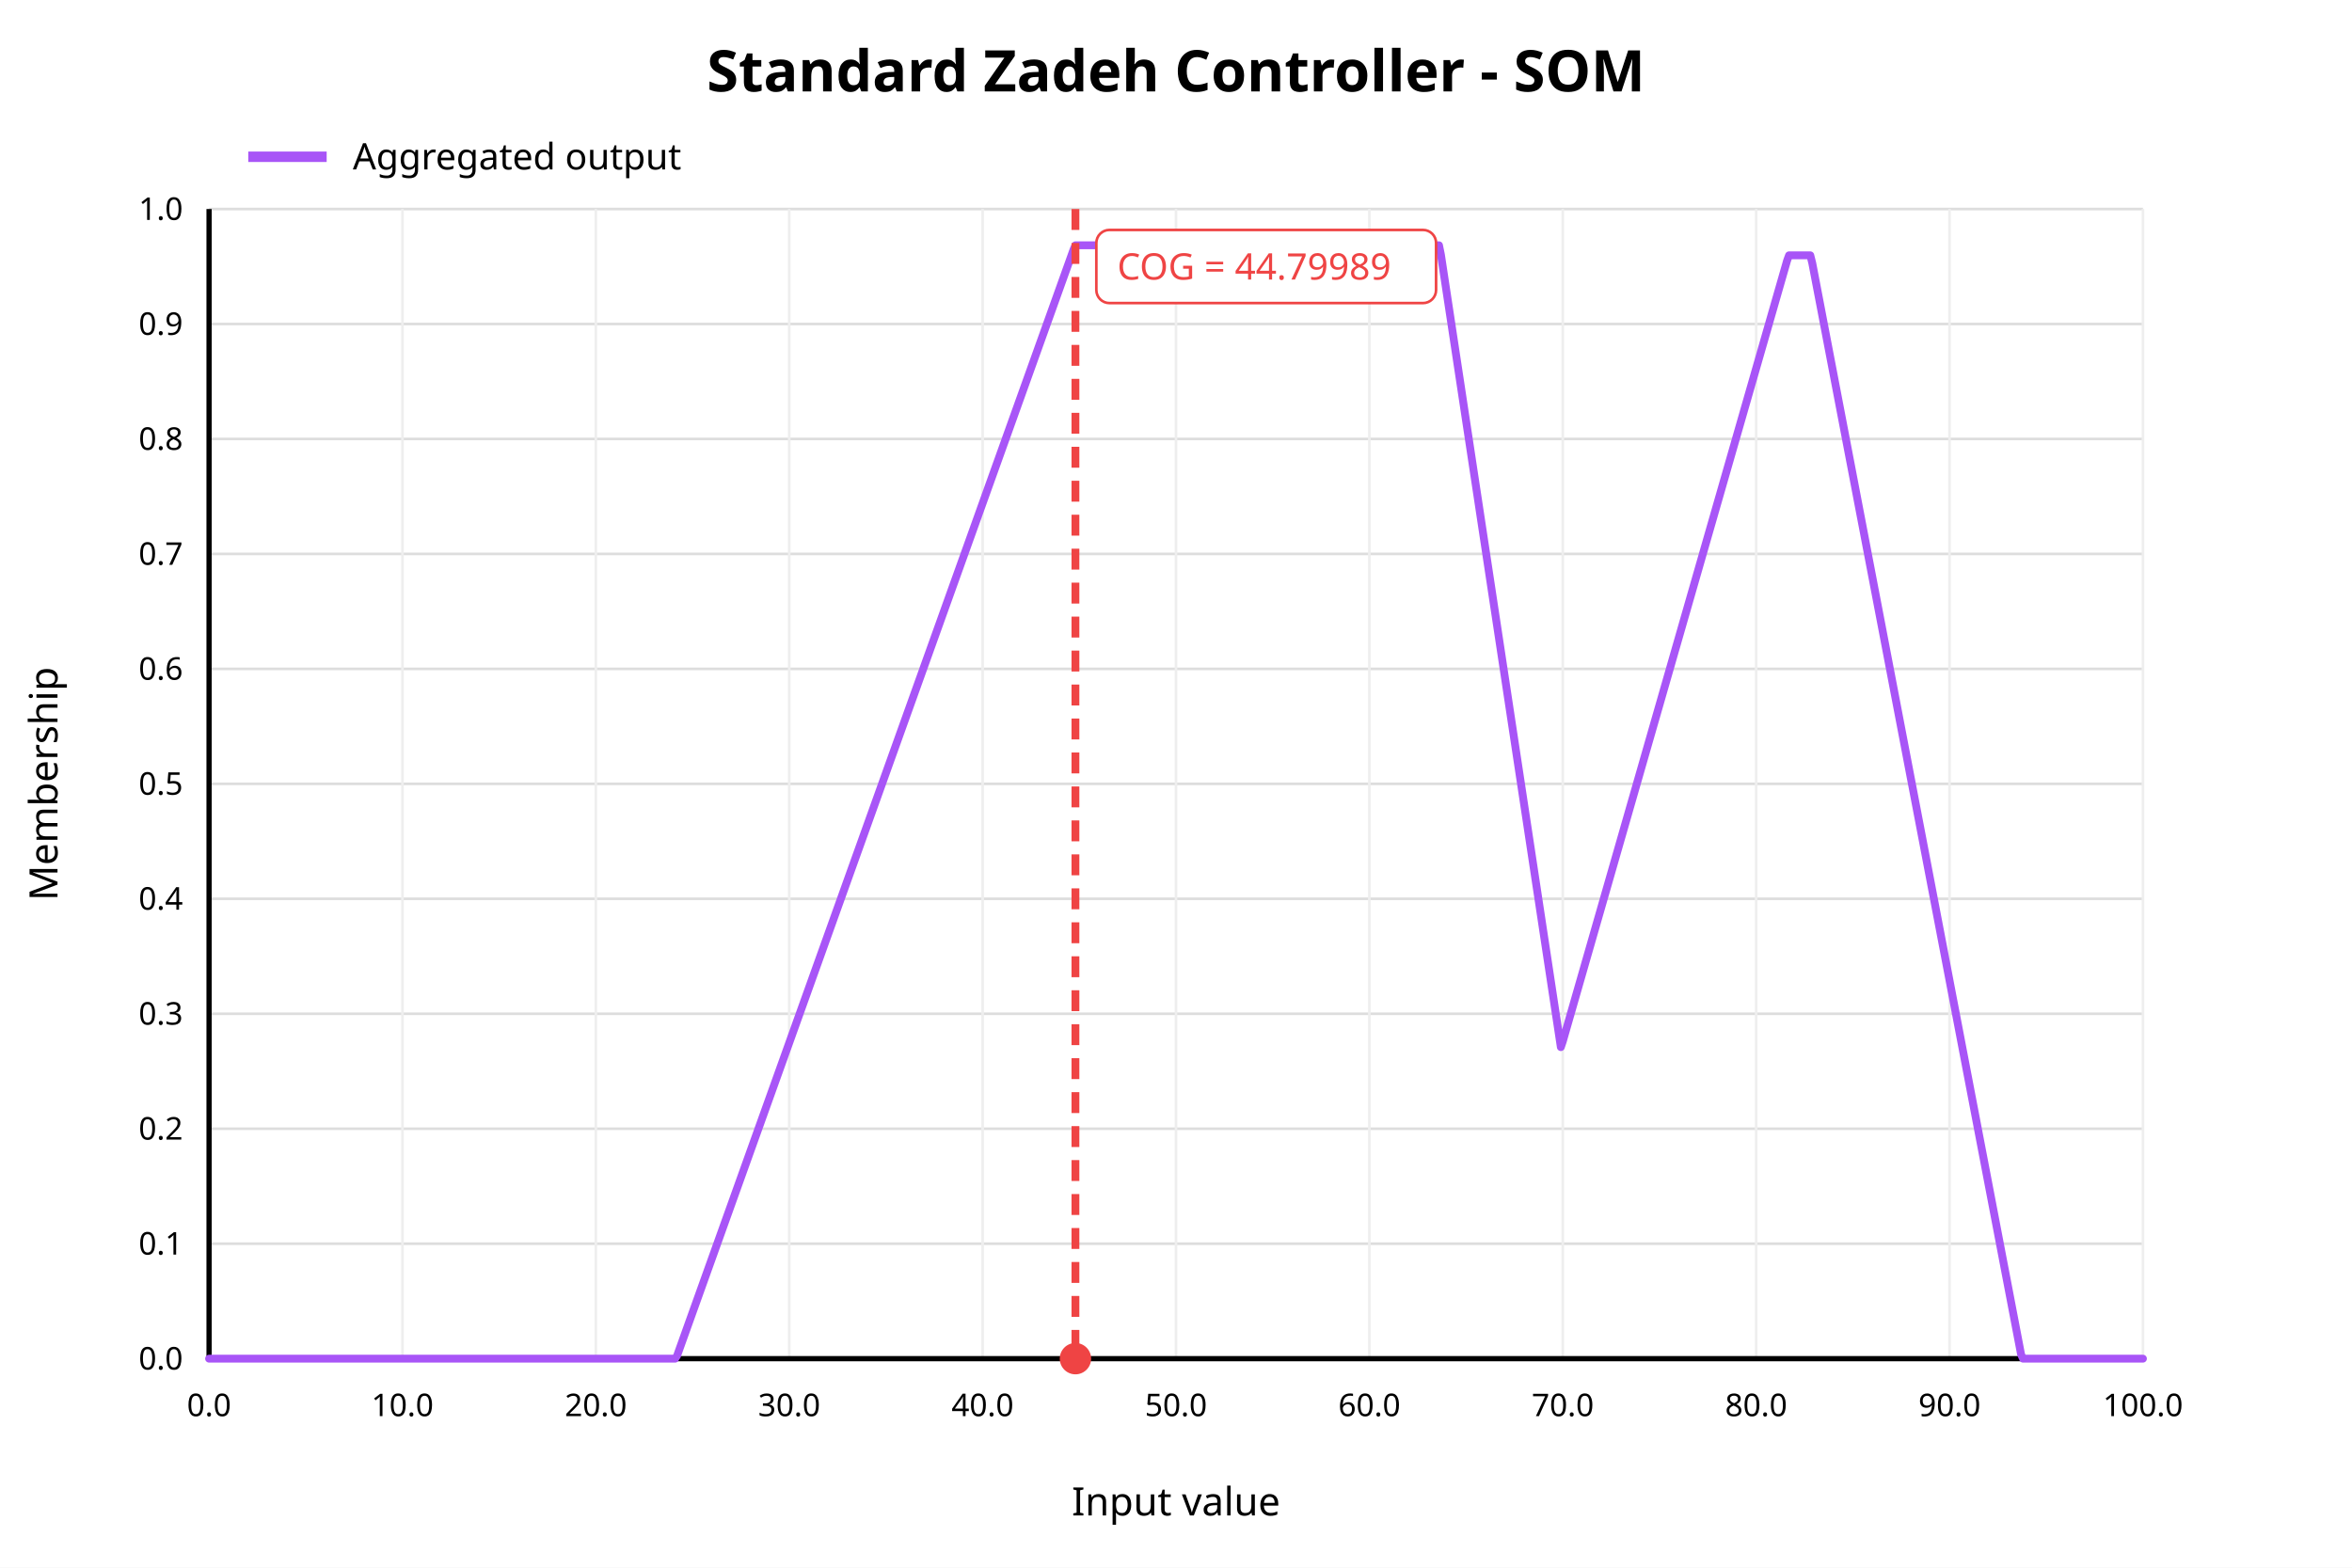
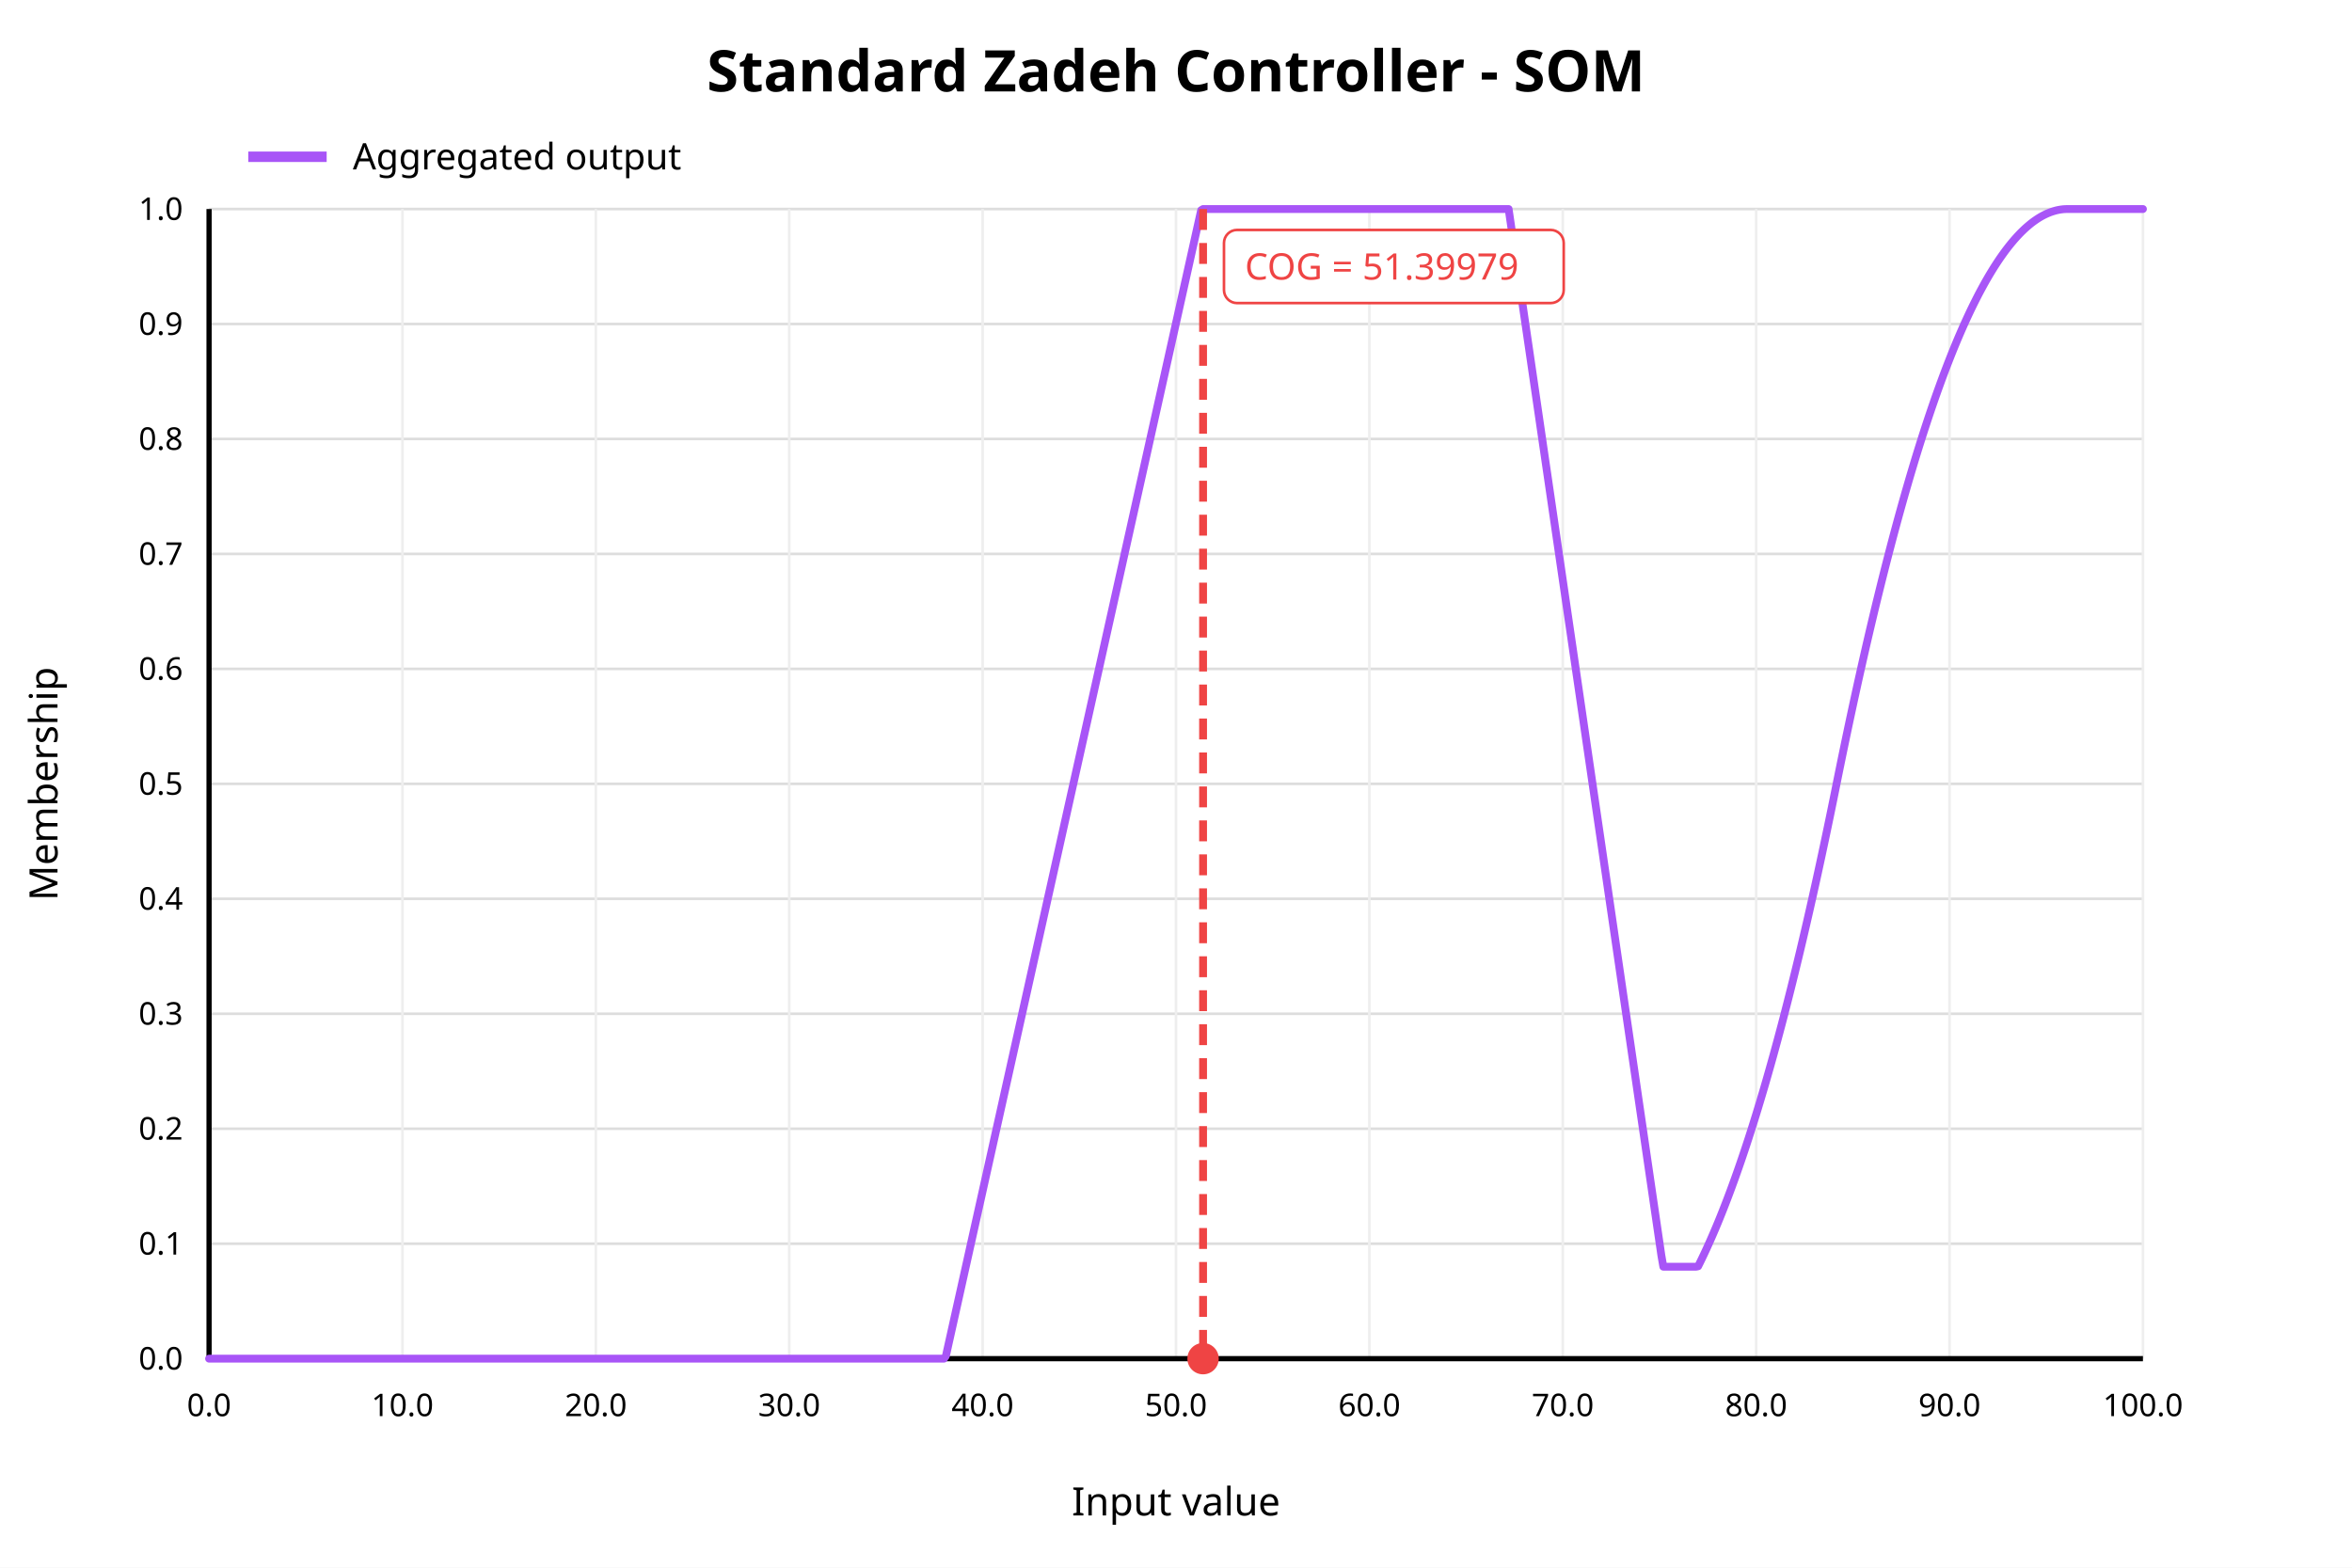
<svg xmlns="http://www.w3.org/2000/svg" width="900" height="600" viewBox="0 0 900 600">
  <rect x="0" y="0" width="900" height="600" fill="white" />
  <text x="450" y="35" text-anchor="middle" font-family="sans-serif" font-size="22" font-weight="bold" fill="black">Standard Zadeh Controller - SOM</text>
  <line x1="80" y1="520.00" x2="820" y2="520.00" stroke="#dddddd" stroke-width="1" />
  <text x="70" y="520.00" text-anchor="end" dominant-baseline="middle" font-family="sans-serif" font-size="12" fill="black">0.0</text>
  <line x1="80" y1="476.00" x2="820" y2="476.00" stroke="#dddddd" stroke-width="1" />
  <text x="70" y="476.00" text-anchor="end" dominant-baseline="middle" font-family="sans-serif" font-size="12" fill="black">0.1</text>
  <line x1="80" y1="432.00" x2="820" y2="432.00" stroke="#dddddd" stroke-width="1" />
  <text x="70" y="432.00" text-anchor="end" dominant-baseline="middle" font-family="sans-serif" font-size="12" fill="black">0.2</text>
  <line x1="80" y1="388.00" x2="820" y2="388.00" stroke="#dddddd" stroke-width="1" />
  <text x="70" y="388.00" text-anchor="end" dominant-baseline="middle" font-family="sans-serif" font-size="12" fill="black">0.3</text>
  <line x1="80" y1="344.00" x2="820" y2="344.00" stroke="#dddddd" stroke-width="1" />
  <text x="70" y="344.00" text-anchor="end" dominant-baseline="middle" font-family="sans-serif" font-size="12" fill="black">0.4</text>
  <line x1="80" y1="300.00" x2="820" y2="300.00" stroke="#dddddd" stroke-width="1" />
  <text x="70" y="300.00" text-anchor="end" dominant-baseline="middle" font-family="sans-serif" font-size="12" fill="black">0.5</text>
  <line x1="80" y1="256.00" x2="820" y2="256.00" stroke="#dddddd" stroke-width="1" />
  <text x="70" y="256.00" text-anchor="end" dominant-baseline="middle" font-family="sans-serif" font-size="12" fill="black">0.6</text>
  <line x1="80" y1="212.00" x2="820" y2="212.00" stroke="#dddddd" stroke-width="1" />
  <text x="70" y="212.00" text-anchor="end" dominant-baseline="middle" font-family="sans-serif" font-size="12" fill="black">0.7</text>
  <line x1="80" y1="168.00" x2="820" y2="168.00" stroke="#dddddd" stroke-width="1" />
  <text x="70" y="168.00" text-anchor="end" dominant-baseline="middle" font-family="sans-serif" font-size="12" fill="black">0.8</text>
  <line x1="80" y1="124.00" x2="820" y2="124.00" stroke="#dddddd" stroke-width="1" />
  <text x="70" y="124.00" text-anchor="end" dominant-baseline="middle" font-family="sans-serif" font-size="12" fill="black">0.9</text>
  <line x1="80" y1="80.00" x2="820" y2="80.00" stroke="#dddddd" stroke-width="1" />
  <text x="70" y="80.00" text-anchor="end" dominant-baseline="middle" font-family="sans-serif" font-size="12" fill="black">1.0</text>
  <line x1="80.00" y1="80" x2="80.00" y2="520" stroke="#eeeeee" stroke-width="1" />
  <text x="80.00" y="542" text-anchor="middle" font-family="sans-serif" font-size="12" fill="black">0.0</text>
  <line x1="154.00" y1="80" x2="154.00" y2="520" stroke="#eeeeee" stroke-width="1" />
  <text x="154.00" y="542" text-anchor="middle" font-family="sans-serif" font-size="12" fill="black">10.0</text>
  <line x1="228.00" y1="80" x2="228.00" y2="520" stroke="#eeeeee" stroke-width="1" />
  <text x="228.00" y="542" text-anchor="middle" font-family="sans-serif" font-size="12" fill="black">20.0</text>
  <line x1="302.00" y1="80" x2="302.00" y2="520" stroke="#eeeeee" stroke-width="1" />
  <text x="302.00" y="542" text-anchor="middle" font-family="sans-serif" font-size="12" fill="black">30.0</text>
  <line x1="376.00" y1="80" x2="376.00" y2="520" stroke="#eeeeee" stroke-width="1" />
  <text x="376.00" y="542" text-anchor="middle" font-family="sans-serif" font-size="12" fill="black">40.0</text>
  <line x1="450.00" y1="80" x2="450.00" y2="520" stroke="#eeeeee" stroke-width="1" />
  <text x="450.00" y="542" text-anchor="middle" font-family="sans-serif" font-size="12" fill="black">50.0</text>
  <line x1="524.00" y1="80" x2="524.00" y2="520" stroke="#eeeeee" stroke-width="1" />
  <text x="524.00" y="542" text-anchor="middle" font-family="sans-serif" font-size="12" fill="black">60.0</text>
  <line x1="598.00" y1="80" x2="598.00" y2="520" stroke="#eeeeee" stroke-width="1" />
  <text x="598.00" y="542" text-anchor="middle" font-family="sans-serif" font-size="12" fill="black">70.0</text>
  <line x1="672.00" y1="80" x2="672.00" y2="520" stroke="#eeeeee" stroke-width="1" />
  <text x="672.00" y="542" text-anchor="middle" font-family="sans-serif" font-size="12" fill="black">80.0</text>
  <line x1="746.00" y1="80" x2="746.00" y2="520" stroke="#eeeeee" stroke-width="1" />
  <text x="746.00" y="542" text-anchor="middle" font-family="sans-serif" font-size="12" fill="black">90.0</text>
  <line x1="820.00" y1="80" x2="820.00" y2="520" stroke="#eeeeee" stroke-width="1" />
  <text x="820.00" y="542" text-anchor="middle" font-family="sans-serif" font-size="12" fill="black">100.0</text>
  <line x1="80" y1="520" x2="820" y2="520" stroke="black" stroke-width="2" />
  <line x1="80" y1="80" x2="80" y2="520" stroke="black" stroke-width="2" />
  <text x="450" y="580" text-anchor="middle" font-family="sans-serif" font-size="15" fill="black">Input value</text>
  <text x="22" y="300" text-anchor="middle" font-family="sans-serif" font-size="15" fill="black" transform="rotate(-90 22 300)">Membership</text>
-   <polyline fill="none" stroke="#a855f7" stroke-width="3" stroke-linejoin="round" stroke-linecap="round" points="80.00,520.00 80.74,520.00 81.48,520.00 82.22,520.00 82.96,520.00 83.70,520.00 84.44,520.00 85.18,520.00 85.92,520.00 86.66,520.00 87.40,520.00 88.14,520.00 88.88,520.00 89.62,520.00 90.36,520.00 91.10,520.00 91.84,520.00 92.58,520.00 93.32,520.00 94.06,520.00 94.80,520.00 95.54,520.00 96.28,520.00 97.02,520.00 97.76,520.00 98.50,520.00 99.24,520.00 99.98,520.00 100.72,520.00 101.46,520.00 102.20,520.00 102.94,520.00 103.68,520.00 104.42,520.00 105.16,520.00 105.90,520.00 106.64,520.00 107.38,520.00 108.12,520.00 108.86,520.00 109.60,520.00 110.34,520.00 111.08,520.00 111.82,520.00 112.56,520.00 113.30,520.00 114.04,520.00 114.78,520.00 115.52,520.00 116.26,520.00 117.00,520.00 117.74,520.00 118.48,520.00 119.22,520.00 119.96,520.00 120.70,520.00 121.44,520.00 122.18,520.00 122.92,520.00 123.66,520.00 124.40,520.00 125.14,520.00 125.88,520.00 126.62,520.00 127.36,520.00 128.10,520.00 128.84,520.00 129.58,520.00 130.32,520.00 131.06,520.00 131.80,520.00 132.54,520.00 133.28,520.00 134.02,520.00 134.76,520.00 135.50,520.00 136.24,520.00 136.98,520.00 137.72,520.00 138.46,520.00 139.20,520.00 139.94,520.00 140.68,520.00 141.42,520.00 142.16,520.00 142.90,520.00 143.64,520.00 144.38,520.00 145.12,520.00 145.86,520.00 146.60,520.00 147.34,520.00 148.08,520.00 148.82,520.00 149.56,520.00 150.30,520.00 151.04,520.00 151.78,520.00 152.52,520.00 153.26,520.00 154.00,520.00 154.74,520.00 155.48,520.00 156.22,520.00 156.96,520.00 157.70,520.00 158.44,520.00 159.18,520.00 159.92,520.00 160.66,520.00 161.40,520.00 162.14,520.00 162.88,520.00 163.62,520.00 164.36,520.00 165.10,520.00 165.84,520.00 166.58,520.00 167.32,520.00 168.06,520.00 168.80,520.00 169.54,520.00 170.28,520.00 171.02,520.00 171.76,520.00 172.50,520.00 173.24,520.00 173.98,520.00 174.72,520.00 175.46,520.00 176.20,520.00 176.94,520.00 177.68,520.00 178.42,520.00 179.16,520.00 179.90,520.00 180.64,520.00 181.38,520.00 182.12,520.00 182.86,520.00 183.60,520.00 184.34,520.00 185.08,520.00 185.82,520.00 186.56,520.00 187.30,520.00 188.04,520.00 188.78,520.00 189.52,520.00 190.26,520.00 191.00,520.00 191.74,520.00 192.48,520.00 193.22,520.00 193.96,520.00 194.70,520.00 195.44,520.00 196.18,520.00 196.92,520.00 197.66,520.00 198.40,520.00 199.14,520.00 199.88,520.00 200.62,520.00 201.36,520.00 202.10,520.00 202.84,520.00 203.58,520.00 204.32,520.00 205.06,520.00 205.80,520.00 206.54,520.00 207.28,520.00 208.02,520.00 208.76,520.00 209.50,520.00 210.24,520.00 210.98,520.00 211.72,520.00 212.46,520.00 213.20,520.00 213.94,520.00 214.68,520.00 215.42,520.00 216.16,520.00 216.90,520.00 217.64,520.00 218.38,520.00 219.12,520.00 219.86,520.00 220.60,520.00 221.34,520.00 222.08,520.00 222.82,520.00 223.56,520.00 224.30,520.00 225.04,520.00 225.78,520.00 226.52,520.00 227.26,520.00 228.00,520.00 228.74,520.00 229.48,520.00 230.22,520.00 230.96,520.00 231.70,520.00 232.44,520.00 233.18,520.00 233.92,520.00 234.66,520.00 235.40,520.00 236.14,520.00 236.88,520.00 237.62,520.00 238.36,520.00 239.10,520.00 239.84,520.00 240.58,520.00 241.32,520.00 242.06,520.00 242.80,520.00 243.54,520.00 244.28,520.00 245.02,520.00 245.76,520.00 246.50,520.00 247.24,520.00 247.98,520.00 248.72,520.00 249.46,520.00 250.20,520.00 250.94,520.00 251.68,520.00 252.42,520.00 253.16,520.00 253.90,520.00 254.64,520.00 255.38,520.00 256.12,520.00 256.86,520.00 257.60,520.00 258.34,520.00 259.08,518.89 259.82,516.82 260.56,514.76 261.30,512.69 262.04,510.63 262.78,508.56 263.52,506.49 264.26,504.43 265.00,502.36 265.74,500.30 266.48,498.23 267.22,496.17 267.96,494.10 268.70,492.04 269.44,489.97 270.18,487.91 270.92,485.84 271.66,483.78 272.40,481.71 273.14,479.65 273.88,477.58 274.62,475.52 275.36,473.45 276.10,471.39 276.84,469.32 277.58,467.26 278.32,465.19 279.06,463.13 279.80,461.06 280.54,459.00 281.28,456.93 282.02,454.87 282.76,452.80 283.50,450.74 284.24,448.67 284.98,446.61 285.72,444.54 286.46,442.48 287.20,440.41 287.94,438.35 288.68,436.28 289.42,434.22 290.16,432.15 290.90,430.09 291.64,428.02 292.38,425.96 293.12,423.89 293.86,421.83 294.60,419.76 295.34,417.70 296.08,415.63 296.82,413.57 297.56,411.50 298.30,409.44 299.04,407.37 299.78,405.31 300.52,403.24 301.26,401.18 302.00,399.11 302.74,397.05 303.48,394.98 304.22,392.92 304.96,390.85 305.70,388.79 306.44,386.72 307.18,384.66 307.92,382.59 308.66,380.53 309.40,378.46 310.14,376.40 310.88,374.33 311.62,372.27 312.36,370.20 313.10,368.14 313.84,366.07 314.58,364.01 315.32,361.94 316.06,359.88 316.80,357.81 317.54,355.75 318.28,353.68 319.02,351.62 319.76,349.55 320.50,347.49 321.24,345.42 321.98,343.36 322.72,341.29 323.46,339.23 324.20,337.16 324.94,335.10 325.68,333.03 326.42,330.97 327.16,328.90 327.90,326.84 328.64,324.77 329.38,322.71 330.12,320.64 330.86,318.58 331.60,316.51 332.34,314.45 333.08,312.38 333.82,310.32 334.56,308.25 335.30,306.19 336.04,304.12 336.78,302.06 337.52,299.99 338.26,297.93 339.00,295.86 339.74,293.79 340.48,291.73 341.22,289.66 341.96,287.60 342.70,285.53 343.44,283.47 344.18,281.40 344.92,279.34 345.66,277.27 346.40,275.21 347.14,273.14 347.88,271.08 348.62,269.01 349.36,266.95 350.10,264.88 350.84,262.82 351.58,260.75 352.32,258.69 353.06,256.62 353.80,254.56 354.54,252.49 355.28,250.43 356.02,248.36 356.76,246.30 357.50,244.23 358.24,242.17 358.98,240.10 359.72,238.04 360.46,235.97 361.20,233.91 361.94,231.84 362.68,229.78 363.42,227.71 364.16,225.65 364.90,223.58 365.64,221.52 366.38,219.45 367.12,217.39 367.86,215.32 368.60,213.26 369.34,211.19 370.08,209.13 370.82,207.06 371.56,205.00 372.30,202.93 373.04,200.87 373.78,198.80 374.52,196.74 375.26,194.67 376.00,192.61 376.74,190.54 377.48,188.48 378.22,186.41 378.96,184.35 379.70,182.28 380.44,180.22 381.18,178.15 381.92,176.09 382.66,174.02 383.40,171.96 384.14,169.89 384.88,167.83 385.62,165.76 386.36,163.70 387.10,161.63 387.84,159.57 388.58,157.50 389.32,155.44 390.06,153.37 390.80,151.31 391.54,149.24 392.28,147.18 393.02,145.11 393.76,143.05 394.50,140.98 395.24,138.92 395.98,136.85 396.72,134.79 397.46,132.72 398.20,130.66 398.94,128.59 399.68,126.53 400.42,124.46 401.16,122.40 401.90,120.33 402.64,118.27 403.38,116.20 404.12,114.14 404.86,112.07 405.60,110.01 406.34,107.94 407.08,105.88 407.82,103.81 408.56,101.75 409.30,99.68 410.04,97.62 410.78,95.55 411.52,93.88 412.26,93.88 413.00,93.88 413.74,93.88 414.48,93.88 415.22,93.88 415.96,93.88 416.70,93.88 417.44,93.88 418.18,93.88 418.92,93.88 419.66,93.88 420.40,93.88 421.14,93.88 421.88,93.88 422.62,93.88 423.36,93.88 424.10,93.88 424.84,93.88 425.58,93.88 426.32,93.88 427.06,93.88 427.80,93.88 428.54,93.88 429.28,93.88 430.02,93.88 430.76,93.88 431.50,93.88 432.24,93.88 432.98,93.88 433.72,93.88 434.46,93.88 435.20,93.88 435.94,93.88 436.68,93.88 437.42,93.88 438.16,93.88 438.90,93.88 439.64,93.88 440.38,93.88 441.12,93.88 441.86,93.88 442.60,93.88 443.34,93.88 444.08,93.88 444.82,93.88 445.56,93.88 446.30,93.88 447.04,93.88 447.78,93.88 448.52,93.88 449.26,93.88 450.00,93.88 450.74,93.88 451.48,93.88 452.22,93.88 452.96,93.88 453.70,93.88 454.44,93.88 455.18,93.88 455.92,93.88 456.66,93.88 457.40,93.88 458.14,93.88 458.88,93.88 459.62,93.88 460.36,93.88 461.10,93.88 461.84,93.88 462.58,93.88 463.32,93.88 464.06,93.88 464.80,93.88 465.54,93.88 466.28,93.88 467.02,93.88 467.76,93.88 468.50,93.88 469.24,93.88 469.98,93.88 470.72,93.88 471.46,93.88 472.20,93.88 472.94,93.88 473.68,93.88 474.42,93.88 475.16,93.88 475.90,93.88 476.64,93.88 477.38,93.88 478.12,93.88 478.86,93.88 479.60,93.88 480.34,93.88 481.08,93.88 481.82,93.88 482.56,93.88 483.30,93.88 484.04,93.88 484.78,93.88 485.52,93.88 486.26,93.88 487.00,93.88 487.74,93.88 488.48,93.88 489.22,93.88 489.96,93.88 490.70,93.88 491.44,93.88 492.18,93.88 492.92,93.88 493.66,93.88 494.40,93.88 495.14,93.88 495.88,93.88 496.62,93.88 497.36,93.88 498.10,93.88 498.84,93.88 499.58,93.88 500.32,93.88 501.06,93.88 501.80,93.88 502.54,93.88 503.28,93.88 504.02,93.88 504.76,93.88 505.50,93.88 506.24,93.88 506.98,93.88 507.72,93.88 508.46,93.88 509.20,93.88 509.94,93.88 510.68,93.88 511.42,93.88 512.16,93.88 512.90,93.88 513.64,93.88 514.38,93.88 515.12,93.88 515.86,93.88 516.60,93.88 517.34,93.88 518.08,93.88 518.82,93.88 519.56,93.88 520.30,93.88 521.04,93.88 521.78,93.88 522.52,93.88 523.26,93.88 524.00,93.88 524.74,93.88 525.48,93.88 526.22,93.88 526.96,93.88 527.70,93.88 528.44,93.88 529.18,93.88 529.92,93.88 530.66,93.88 531.40,93.88 532.14,93.88 532.88,93.88 533.62,93.88 534.36,93.88 535.10,93.88 535.84,93.88 536.58,93.88 537.32,93.88 538.06,93.88 538.80,93.88 539.54,93.88 540.28,93.88 541.02,93.88 541.76,93.88 542.50,93.88 543.24,93.88 543.98,93.88 544.72,93.88 545.46,93.88 546.20,93.88 546.94,93.88 547.68,93.88 548.42,93.88 549.16,93.88 549.90,93.88 550.64,93.88 551.38,97.51 552.12,102.40 552.86,107.29 553.60,112.19 554.34,117.08 555.08,121.97 555.82,126.86 556.56,131.75 557.30,136.64 558.04,141.53 558.78,146.42 559.52,151.31 560.26,156.21 561.00,161.10 561.74,165.99 562.48,170.88 563.22,175.77 563.96,180.66 564.70,185.55 565.44,190.44 566.18,195.34 566.92,200.23 567.66,205.12 568.40,210.01 569.14,214.90 569.88,219.79 570.62,224.68 571.36,229.57 572.10,234.47 572.84,239.36 573.58,244.25 574.32,249.14 575.06,254.03 575.80,258.92 576.54,263.81 577.28,268.70 578.02,273.60 578.76,278.49 579.50,283.38 580.24,288.27 580.98,293.16 581.72,298.05 582.46,302.94 583.20,307.83 583.94,312.72 584.68,317.62 585.42,322.51 586.16,327.40 586.90,332.29 587.64,337.18 588.38,342.07 589.12,346.96 589.86,351.85 590.60,356.75 591.34,361.64 592.08,366.53 592.82,371.42 593.56,376.31 594.30,381.20 595.04,386.09 595.78,390.98 596.52,395.88 597.26,400.77 598.00,398.60 598.74,396.02 599.48,393.44 600.22,390.87 600.96,388.29 601.70,385.72 602.44,383.14 603.18,380.56 603.92,377.99 604.66,375.41 605.40,372.83 606.14,370.26 606.88,367.68 607.62,365.10 608.36,362.53 609.10,359.95 609.84,357.37 610.58,354.80 611.32,352.22 612.06,349.65 612.80,347.07 613.54,344.49 614.28,341.92 615.02,339.34 615.76,336.76 616.50,334.19 617.24,331.61 617.98,329.03 618.72,326.46 619.46,323.88 620.20,321.30 620.94,318.73 621.68,316.15 622.42,313.58 623.16,311.00 623.90,308.42 624.64,305.85 625.38,303.27 626.12,300.69 626.86,298.12 627.60,295.54 628.34,292.96 629.08,290.39 629.82,287.81 630.56,285.23 631.30,282.66 632.04,280.08 632.78,277.50 633.52,274.93 634.26,272.35 635.00,269.78 635.74,267.20 636.48,264.62 637.22,262.05 637.96,259.47 638.70,256.89 639.44,254.32 640.18,251.74 640.92,249.16 641.66,246.59 642.40,244.01 643.14,241.44 643.88,238.86 644.62,236.28 645.36,233.71 646.10,231.13 646.84,228.55 647.58,225.98 648.32,223.40 649.06,220.82 649.80,218.25 650.54,215.67 651.28,213.09 652.02,210.52 652.76,207.94 653.50,205.36 654.24,202.79 654.98,200.21 655.72,197.64 656.46,195.06 657.20,192.48 657.94,189.91 658.68,187.33 659.42,184.75 660.16,182.18 660.90,179.60 661.64,177.02 662.38,174.45 663.12,171.87 663.86,169.29 664.60,166.72 665.34,164.14 666.08,161.57 666.82,158.99 667.56,156.41 668.30,153.84 669.04,151.26 669.78,148.68 670.52,146.11 671.26,143.53 672.00,140.95 672.74,138.38 673.48,135.80 674.22,133.22 674.96,130.65 675.70,128.07 676.44,125.50 677.18,122.92 677.92,120.34 678.66,117.77 679.40,115.19 680.14,112.61 680.88,110.04 681.62,107.46 682.36,104.88 683.10,102.31 683.84,99.73 684.58,97.72 685.32,97.72 686.06,97.72 686.80,97.72 687.54,97.72 688.28,97.72 689.02,97.72 689.76,97.72 690.50,97.72 691.24,97.72 691.98,97.72 692.72,97.72 693.46,100.66 694.20,104.53 694.94,108.40 695.68,112.27 696.42,116.13 697.16,120.00 697.90,123.87 698.64,127.74 699.38,131.61 700.12,135.48 700.86,139.34 701.60,143.21 702.34,147.08 703.08,150.95 703.82,154.82 704.56,158.68 705.30,162.55 706.04,166.42 706.78,170.29 707.52,174.16 708.26,178.02 709.00,181.89 709.74,185.76 710.48,189.63 711.22,193.50 711.96,197.37 712.70,201.23 713.44,205.10 714.18,208.97 714.92,212.84 715.66,216.71 716.40,220.57 717.14,224.44 717.88,228.31 718.62,232.18 719.36,236.05 720.10,239.91 720.84,243.78 721.58,247.65 722.32,251.52 723.06,255.39 723.80,259.25 724.54,263.12 725.28,266.99 726.02,270.86 726.76,274.73 727.50,278.60 728.24,282.46 728.98,286.33 729.72,290.20 730.46,294.07 731.20,297.94 731.94,301.80 732.68,305.67 733.42,309.54 734.16,313.41 734.90,317.28 735.64,321.14 736.38,325.01 737.12,328.88 737.86,332.75 738.60,336.62 739.34,340.49 740.08,344.35 740.82,348.22 741.56,352.09 742.30,355.96 743.04,359.83 743.78,363.69 744.52,367.56 745.26,371.43 746.00,375.30 746.74,379.17 747.48,383.03 748.22,386.90 748.96,390.77 749.70,394.64 750.44,398.51 751.18,402.38 751.92,406.24 752.66,410.11 753.40,413.98 754.14,417.85 754.88,421.72 755.62,425.58 756.36,429.45 757.10,433.32 757.84,437.19 758.58,441.06 759.32,444.92 760.06,448.79 760.80,452.66 761.54,456.53 762.28,460.40 763.02,464.27 763.76,468.13 764.50,472.00 765.24,475.87 765.98,479.74 766.72,483.61 767.46,487.47 768.20,491.34 768.94,495.21 769.68,499.08 770.42,502.95 771.16,506.81 771.90,510.68 772.64,514.55 773.38,518.42 774.12,520.00 774.86,520.00 775.60,520.00 776.34,520.00 777.08,520.00 777.82,520.00 778.56,520.00 779.30,520.00 780.04,520.00 780.78,520.00 781.52,520.00 782.26,520.00 783.00,520.00 783.74,520.00 784.48,520.00 785.22,520.00 785.96,520.00 786.70,520.00 787.44,520.00 788.18,520.00 788.92,520.00 789.66,520.00 790.40,520.00 791.14,520.00 791.88,520.00 792.62,520.00 793.36,520.00 794.10,520.00 794.84,520.00 795.58,520.00 796.32,520.00 797.06,520.00 797.80,520.00 798.54,520.00 799.28,520.00 800.02,520.00 800.76,520.00 801.50,520.00 802.24,520.00 802.98,520.00 803.72,520.00 804.46,520.00 805.20,520.00 805.94,520.00 806.68,520.00 807.42,520.00 808.16,520.00 808.90,520.00 809.64,520.00 810.38,520.00 811.12,520.00 811.86,520.00 812.60,520.00 813.34,520.00 814.08,520.00 814.82,520.00 815.56,520.00 816.30,520.00 817.04,520.00 817.78,520.00 818.52,520.00 819.26,520.00 820.00,520.00" />
-   <line x1="411.52" y1="80" x2="411.52" y2="520" stroke="#ef4444" stroke-width="3" stroke-dasharray="8 5" />
-   <circle cx="411.52" cy="520" r="6" fill="#ef4444" />
-   <rect x="419.52" y="88" width="130" height="28" rx="5" fill="white" stroke="#ef4444" />
-   <text x="427.52" y="107" font-family="sans-serif" font-size="14" fill="#ef4444">COG = 44.79989</text>
+   <polyline fill="none" stroke="#a855f7" stroke-width="3" stroke-linejoin="round" stroke-linecap="round" points="80.00,520.00 80.74,520.00 81.48,520.00 82.22,520.00 82.96,520.00 83.70,520.00 84.44,520.00 85.18,520.00 85.92,520.00 86.66,520.00 87.40,520.00 88.14,520.00 88.88,520.00 89.62,520.00 90.36,520.00 91.10,520.00 91.84,520.00 92.58,520.00 93.32,520.00 94.06,520.00 94.80,520.00 95.54,520.00 96.28,520.00 97.02,520.00 97.76,520.00 98.50,520.00 99.24,520.00 99.98,520.00 100.72,520.00 101.46,520.00 102.20,520.00 102.94,520.00 103.68,520.00 104.42,520.00 105.16,520.00 105.90,520.00 106.64,520.00 107.38,520.00 108.12,520.00 108.86,520.00 109.60,520.00 110.34,520.00 111.08,520.00 111.82,520.00 112.56,520.00 113.30,520.00 114.04,520.00 114.78,520.00 115.52,520.00 116.26,520.00 117.00,520.00 117.74,520.00 118.48,520.00 119.22,520.00 119.96,520.00 120.70,520.00 121.44,520.00 122.18,520.00 122.92,520.00 123.66,520.00 124.40,520.00 125.14,520.00 125.88,520.00 126.62,520.00 127.36,520.00 128.10,520.00 128.84,520.00 129.58,520.00 130.32,520.00 131.06,520.00 131.80,520.00 132.54,520.00 133.28,520.00 134.02,520.00 134.76,520.00 135.50,520.00 136.24,520.00 136.98,520.00 137.72,520.00 138.46,520.00 139.20,520.00 139.94,520.00 140.68,520.00 141.42,520.00 142.16,520.00 142.90,520.00 143.64,520.00 144.38,520.00 145.12,520.00 145.86,520.00 146.60,520.00 147.34,520.00 148.08,520.00 148.82,520.00 149.56,520.00 150.30,520.00 151.04,520.00 151.78,520.00 152.52,520.00 153.26,520.00 154.00,520.00 154.74,520.00 155.48,520.00 156.22,520.00 156.96,520.00 157.70,520.00 158.44,520.00 159.18,520.00 159.92,520.00 160.66,520.00 161.40,520.00 162.14,520.00 162.88,520.00 163.62,520.00 164.36,520.00 165.10,520.00 165.84,520.00 166.58,520.00 167.32,520.00 168.06,520.00 168.80,520.00 169.54,520.00 170.28,520.00 171.02,520.00 171.76,520.00 172.50,520.00 173.24,520.00 173.98,520.00 174.72,520.00 175.46,520.00 176.20,520.00 176.94,520.00 177.68,520.00 178.42,520.00 179.16,520.00 179.90,520.00 180.64,520.00 181.38,520.00 182.12,520.00 182.86,520.00 183.60,520.00 184.34,520.00 185.08,520.00 185.82,520.00 186.56,520.00 187.30,520.00 188.04,520.00 188.78,520.00 189.52,520.00 190.26,520.00 191.00,520.00 191.74,520.00 192.48,520.00 193.22,520.00 193.96,520.00 194.70,520.00 195.44,520.00 196.18,520.00 196.92,520.00 197.66,520.00 198.40,520.00 199.14,520.00 199.88,520.00 200.62,520.00 201.36,520.00 202.10,520.00 202.84,520.00 203.58,520.00 204.32,520.00 205.06,520.00 205.80,520.00 206.54,520.00 207.28,520.00 208.02,520.00 208.76,520.00 209.50,520.00 210.24,520.00 210.98,520.00 211.72,520.00 212.46,520.00 213.20,520.00 213.94,520.00 214.68,520.00 215.42,520.00 216.16,520.00 216.90,520.00 217.64,520.00 218.38,520.00 219.12,520.00 219.86,520.00 220.60,520.00 221.34,520.00 222.08,520.00 222.82,520.00 223.56,520.00 224.30,520.00 225.04,520.00 225.78,520.00 226.52,520.00 227.26,520.00 228.00,520.00 228.74,520.00 229.48,520.00 230.22,520.00 230.96,520.00 231.70,520.00 232.44,520.00 233.18,520.00 233.92,520.00 234.66,520.00 235.40,520.00 236.14,520.00 236.88,520.00 237.62,520.00 238.36,520.00 239.10,520.00 239.84,520.00 240.58,520.00 241.32,520.00 242.06,520.00 242.80,520.00 243.54,520.00 244.28,520.00 245.02,520.00 245.76,520.00 246.50,520.00 247.24,520.00 247.98,520.00 248.72,520.00 249.46,520.00 250.20,520.00 250.94,520.00 251.68,520.00 252.42,520.00 253.16,520.00 253.90,520.00 254.64,520.00 255.38,520.00 256.12,520.00 256.86,520.00 257.60,520.00 258.34,520.00 259.08,520.00 259.82,520.00 260.56,520.00 261.30,520.00 262.04,520.00 262.78,520.00 263.52,520.00 264.26,520.00 265.00,520.00 265.74,520.00 266.48,520.00 267.22,520.00 267.96,520.00 268.70,520.00 269.44,520.00 270.18,520.00 270.92,520.00 271.66,520.00 272.40,520.00 273.14,520.00 273.88,520.00 274.62,520.00 275.36,520.00 276.10,520.00 276.84,520.00 277.58,520.00 278.32,520.00 279.06,520.00 279.80,520.00 280.54,520.00 281.28,520.00 282.02,520.00 282.76,520.00 283.50,520.00 284.24,520.00 284.98,520.00 285.72,520.00 286.46,520.00 287.20,520.00 287.94,520.00 288.68,520.00 289.42,520.00 290.16,520.00 290.90,520.00 291.64,520.00 292.38,520.00 293.12,520.00 293.86,520.00 294.60,520.00 295.34,520.00 296.08,520.00 296.82,520.00 297.56,520.00 298.30,520.00 299.04,520.00 299.78,520.00 300.52,520.00 301.26,520.00 302.00,520.00 302.74,520.00 303.48,520.00 304.22,520.00 304.96,520.00 305.70,520.00 306.44,520.00 307.18,520.00 307.92,520.00 308.66,520.00 309.40,520.00 310.14,520.00 310.88,520.00 311.62,520.00 312.36,520.00 313.10,520.00 313.84,520.00 314.58,520.00 315.32,520.00 316.06,520.00 316.80,520.00 317.54,520.00 318.28,520.00 319.02,520.00 319.76,520.00 320.50,520.00 321.24,520.00 321.98,520.00 322.72,520.00 323.46,520.00 324.20,520.00 324.94,520.00 325.68,520.00 326.42,520.00 327.16,520.00 327.90,520.00 328.64,520.00 329.38,520.00 330.12,520.00 330.86,520.00 331.60,520.00 332.34,520.00 333.08,520.00 333.82,520.00 334.56,520.00 335.30,520.00 336.04,520.00 336.78,520.00 337.52,520.00 338.26,520.00 339.00,520.00 339.74,520.00 340.48,520.00 341.22,520.00 341.96,520.00 342.70,520.00 343.44,520.00 344.18,520.00 344.92,520.00 345.66,520.00 346.40,520.00 347.14,520.00 347.88,520.00 348.62,520.00 349.36,520.00 350.10,520.00 350.84,520.00 351.58,520.00 352.32,520.00 353.06,520.00 353.80,520.00 354.54,520.00 355.28,520.00 356.02,520.00 356.76,520.00 357.50,520.00 358.24,520.00 358.98,520.00 359.72,520.00 360.46,520.00 361.20,520.00 361.94,519.02 362.68,515.69 363.42,512.37 364.16,509.05 364.90,505.73 365.64,502.40 366.38,499.08 367.12,495.76 367.86,492.44 368.60,489.11 369.34,485.79 370.08,482.47 370.82,479.15 371.56,475.82 372.30,472.50 373.04,469.18 373.78,465.86 374.52,462.53 375.26,459.21 376.00,455.89 376.74,452.57 377.48,449.24 378.22,445.92 378.96,442.60 379.70,439.28 380.44,435.96 381.18,432.63 381.92,429.31 382.66,425.99 383.40,422.67 384.14,419.34 384.88,416.02 385.62,412.70 386.36,409.38 387.10,406.05 387.84,402.73 388.58,399.41 389.32,396.09 390.06,392.76 390.80,389.44 391.54,386.12 392.28,382.80 393.02,379.47 393.76,376.15 394.50,372.83 395.24,369.51 395.98,366.18 396.72,362.86 397.46,359.54 398.20,356.22 398.94,352.89 399.68,349.57 400.42,346.25 401.16,342.93 401.90,339.61 402.64,336.28 403.38,332.96 404.12,329.64 404.86,326.32 405.60,322.99 406.34,319.67 407.08,316.35 407.82,313.03 408.56,309.70 409.30,306.38 410.04,303.06 410.78,299.74 411.52,296.41 412.26,293.09 413.00,289.77 413.74,286.45 414.48,283.12 415.22,279.80 415.96,276.48 416.70,273.16 417.44,269.83 418.18,266.51 418.92,263.19 419.66,259.87 420.40,256.54 421.14,253.22 421.88,249.90 422.62,246.58 423.36,243.25 424.10,239.93 424.84,236.61 425.58,233.29 426.32,229.97 427.06,226.64 427.80,223.32 428.54,220.00 429.28,216.68 430.02,213.35 430.76,210.03 431.50,206.71 432.24,203.39 432.98,200.06 433.72,196.74 434.46,193.42 435.20,190.10 435.94,186.77 436.68,183.45 437.42,180.13 438.16,176.81 438.90,173.48 439.64,170.16 440.38,166.84 441.12,163.52 441.86,160.19 442.60,156.87 443.34,153.55 444.08,150.23 444.82,146.90 445.56,143.58 446.30,140.26 447.04,136.94 447.78,133.62 448.52,130.29 449.26,126.97 450.00,123.65 450.74,120.33 451.48,117.00 452.22,113.68 452.96,110.36 453.70,107.04 454.44,103.71 455.18,100.39 455.92,97.07 456.66,93.75 457.40,90.42 458.14,87.10 458.88,83.78 459.62,80.46 460.36,80.00 461.10,80.00 461.84,80.00 462.58,80.00 463.32,80.00 464.06,80.00 464.80,80.00 465.54,80.00 466.28,80.00 467.02,80.00 467.76,80.00 468.50,80.00 469.24,80.00 469.98,80.00 470.72,80.00 471.46,80.00 472.20,80.00 472.94,80.00 473.68,80.00 474.42,80.00 475.16,80.00 475.90,80.00 476.64,80.00 477.38,80.00 478.12,80.00 478.86,80.00 479.60,80.00 480.34,80.00 481.08,80.00 481.82,80.00 482.56,80.00 483.30,80.00 484.04,80.00 484.78,80.00 485.52,80.00 486.26,80.00 487.00,80.00 487.74,80.00 488.48,80.00 489.22,80.00 489.96,80.00 490.70,80.00 491.44,80.00 492.18,80.00 492.92,80.00 493.66,80.00 494.40,80.00 495.14,80.00 495.88,80.00 496.62,80.00 497.36,80.00 498.10,80.00 498.84,80.00 499.58,80.00 500.32,80.00 501.06,80.00 501.80,80.00 502.54,80.00 503.28,80.00 504.02,80.00 504.76,80.00 505.50,80.00 506.24,80.00 506.98,80.00 507.72,80.00 508.46,80.00 509.20,80.00 509.94,80.00 510.68,80.00 511.42,80.00 512.16,80.00 512.90,80.00 513.64,80.00 514.38,80.00 515.12,80.00 515.86,80.00 516.60,80.00 517.34,80.00 518.08,80.00 518.82,80.00 519.56,80.00 520.30,80.00 521.04,80.00 521.78,80.00 522.52,80.00 523.26,80.00 524.00,80.00 524.74,80.00 525.48,80.00 526.22,80.00 526.96,80.00 527.70,80.00 528.44,80.00 529.18,80.00 529.92,80.00 530.66,80.00 531.40,80.00 532.14,80.00 532.88,80.00 533.62,80.00 534.36,80.00 535.10,80.00 535.84,80.00 536.58,80.00 537.32,80.00 538.06,80.00 538.80,80.00 539.54,80.00 540.28,80.00 541.02,80.00 541.76,80.00 542.50,80.00 543.24,80.00 543.98,80.00 544.72,80.00 545.46,80.00 546.20,80.00 546.94,80.00 547.68,80.00 548.42,80.00 549.16,80.00 549.90,80.00 550.64,80.00 551.38,80.00 552.12,80.00 552.86,80.00 553.60,80.00 554.34,80.00 555.08,80.00 555.82,80.00 556.56,80.00 557.30,80.00 558.04,80.00 558.78,80.00 559.52,80.00 560.26,80.00 561.00,80.00 561.74,80.00 562.48,80.00 563.22,80.00 563.96,80.00 564.70,80.00 565.44,80.00 566.18,80.00 566.92,80.00 567.66,80.00 568.40,80.00 569.14,80.00 569.88,80.00 570.62,80.00 571.36,80.00 572.10,80.00 572.84,80.00 573.58,80.00 574.32,80.00 575.06,80.00 575.80,80.00 576.54,80.00 577.28,80.00 578.02,85.03 578.76,90.10 579.50,95.17 580.24,100.24 580.98,105.31 581.72,110.38 582.46,115.45 583.20,120.53 583.94,125.60 584.68,130.67 585.42,135.74 586.16,140.81 586.90,145.88 587.64,150.95 588.38,156.02 589.12,161.09 589.86,166.17 590.60,171.24 591.34,176.31 592.08,181.38 592.82,186.45 593.56,191.52 594.30,196.59 595.04,201.66 595.78,206.74 596.52,211.81 597.26,216.88 598.00,221.95 598.74,227.02 599.48,232.09 600.22,237.16 600.96,242.23 601.70,247.30 602.44,252.38 603.18,257.45 603.92,262.52 604.66,267.59 605.40,272.66 606.14,277.73 606.88,282.80 607.62,287.87 608.36,292.95 609.10,298.02 609.84,303.09 610.58,308.16 611.32,313.23 612.06,318.30 612.80,323.37 613.54,328.44 614.28,333.52 615.02,338.59 615.76,343.66 616.50,348.73 617.24,353.80 617.98,358.87 618.72,363.94 619.46,369.01 620.20,374.08 620.94,379.16 621.68,384.23 622.42,389.30 623.16,394.37 623.90,399.44 624.64,404.51 625.38,409.58 626.12,414.65 626.86,419.73 627.60,424.80 628.34,429.87 629.08,434.94 629.82,440.01 630.56,445.08 631.30,450.15 632.04,455.22 632.78,460.29 633.52,465.37 634.26,470.44 635.00,475.51 635.74,480.58 636.48,484.80 637.22,484.80 637.96,484.80 638.70,484.80 639.44,484.80 640.18,484.80 640.92,484.80 641.66,484.80 642.40,484.80 643.14,484.80 643.88,484.80 644.62,484.80 645.36,484.80 646.10,484.80 646.84,484.80 647.58,484.80 648.32,484.80 649.06,484.80 649.80,484.64 650.54,483.15 651.28,481.63 652.02,480.07 652.76,478.49 653.50,476.87 654.24,475.23 654.98,473.55 655.72,471.84 656.46,470.11 657.20,468.34 657.94,466.54 658.68,464.70 659.42,462.84 660.16,460.95 660.90,459.03 661.64,457.07 662.38,455.09 663.12,453.07 663.86,451.03 664.60,448.95 665.34,446.84 666.08,444.70 666.82,442.53 667.56,440.33 668.30,438.10 669.04,435.84 669.78,433.54 670.52,431.22 671.26,428.86 672.00,426.48 672.74,424.06 673.48,421.61 674.22,419.13 674.96,416.63 675.70,414.09 676.44,411.51 677.18,408.91 677.92,406.28 678.66,403.62 679.40,400.92 680.14,398.20 680.88,395.44 681.62,392.66 682.36,389.84 683.10,386.99 683.84,384.11 684.58,381.20 685.32,378.26 686.06,375.29 686.80,372.29 687.54,369.25 688.28,366.19 689.02,363.10 689.76,359.97 690.50,356.81 691.24,353.63 691.98,350.41 692.72,347.16 693.46,343.88 694.20,340.57 694.94,337.23 695.68,333.86 696.42,330.45 697.16,327.02 697.90,323.55 698.64,320.06 699.38,316.53 700.12,312.98 700.86,309.39 701.60,305.77 702.34,302.12 703.08,298.44 703.82,294.79 704.56,291.17 705.30,287.57 706.04,284.01 706.78,280.48 707.52,276.98 708.26,273.51 709.00,270.07 709.74,266.66 710.48,263.29 711.22,259.94 711.96,256.63 712.70,253.34 713.44,250.09 714.18,246.86 714.92,243.67 715.66,240.51 716.40,237.38 717.14,234.28 717.88,231.21 718.62,228.18 719.36,225.17 720.10,222.19 720.84,219.25 721.58,216.33 722.32,213.45 723.06,210.60 723.80,207.77 724.54,204.98 725.28,202.22 726.02,199.49 726.76,196.79 727.50,194.13 728.24,191.49 728.98,188.88 729.72,186.31 730.46,183.76 731.20,181.25 731.94,178.77 732.68,176.31 733.42,173.89 734.16,171.50 734.90,169.14 735.64,166.81 736.38,164.51 737.12,162.25 737.86,160.01 738.60,157.81 739.34,155.63 740.08,153.49 740.82,151.37 741.56,149.29 742.30,147.24 743.04,145.22 743.78,143.23 744.52,141.27 745.26,139.34 746.00,137.45 746.74,135.58 747.48,133.74 748.22,131.94 748.96,130.16 749.70,128.42 750.44,126.71 751.18,125.03 751.92,123.38 752.66,121.76 753.40,120.17 754.14,118.61 754.88,117.08 755.62,115.59 756.36,114.12 757.10,112.68 757.84,111.28 758.58,109.91 759.32,108.56 760.06,107.25 760.80,105.97 761.54,104.72 762.28,103.50 763.02,102.31 763.76,101.16 764.50,100.03 765.24,98.93 765.98,97.87 766.72,96.84 767.46,95.83 768.20,94.86 768.94,93.92 769.68,93.01 770.42,92.13 771.16,91.28 771.90,90.46 772.64,89.67 773.38,88.91 774.12,88.19 774.86,87.49 775.60,86.83 776.34,86.20 777.08,85.59 777.82,85.02 778.56,84.48 779.30,83.97 780.04,83.49 780.78,83.04 781.52,82.62 782.26,82.24 783.00,81.88 783.74,81.56 784.48,81.26 785.22,81.00 785.96,80.77 786.70,80.56 787.44,80.39 788.18,80.25 788.92,80.14 789.66,80.06 790.40,80.02 791.14,80.00 791.88,80.00 792.62,80.00 793.36,80.00 794.10,80.00 794.84,80.00 795.58,80.00 796.32,80.00 797.06,80.00 797.80,80.00 798.54,80.00 799.28,80.00 800.02,80.00 800.76,80.00 801.50,80.00 802.24,80.00 802.98,80.00 803.72,80.00 804.46,80.00 805.20,80.00 805.94,80.00 806.68,80.00 807.42,80.00 808.16,80.00 808.90,80.00 809.64,80.00 810.38,80.00 811.12,80.00 811.86,80.00 812.60,80.00 813.34,80.00 814.08,80.00 814.82,80.00 815.56,80.00 816.30,80.00 817.04,80.00 817.78,80.00 818.52,80.00 819.26,80.00 820.00,80.00" />
+   <line x1="460.36" y1="80" x2="460.36" y2="520" stroke="#ef4444" stroke-width="3" stroke-dasharray="8 5" />
+   <circle cx="460.36" cy="520" r="6" fill="#ef4444" />
+   <rect x="468.36" y="88" width="130" height="28" rx="5" fill="white" stroke="#ef4444" />
+   <text x="476.36" y="107" font-family="sans-serif" font-size="14" fill="#ef4444">COG = 51.39979</text>
  <line x1="95" y1="60" x2="125" y2="60" stroke="#a855f7" stroke-width="4" />
  <text x="135" y="60" dominant-baseline="middle" font-family="sans-serif" font-size="14" fill="black">Aggregated output</text>
</svg>
